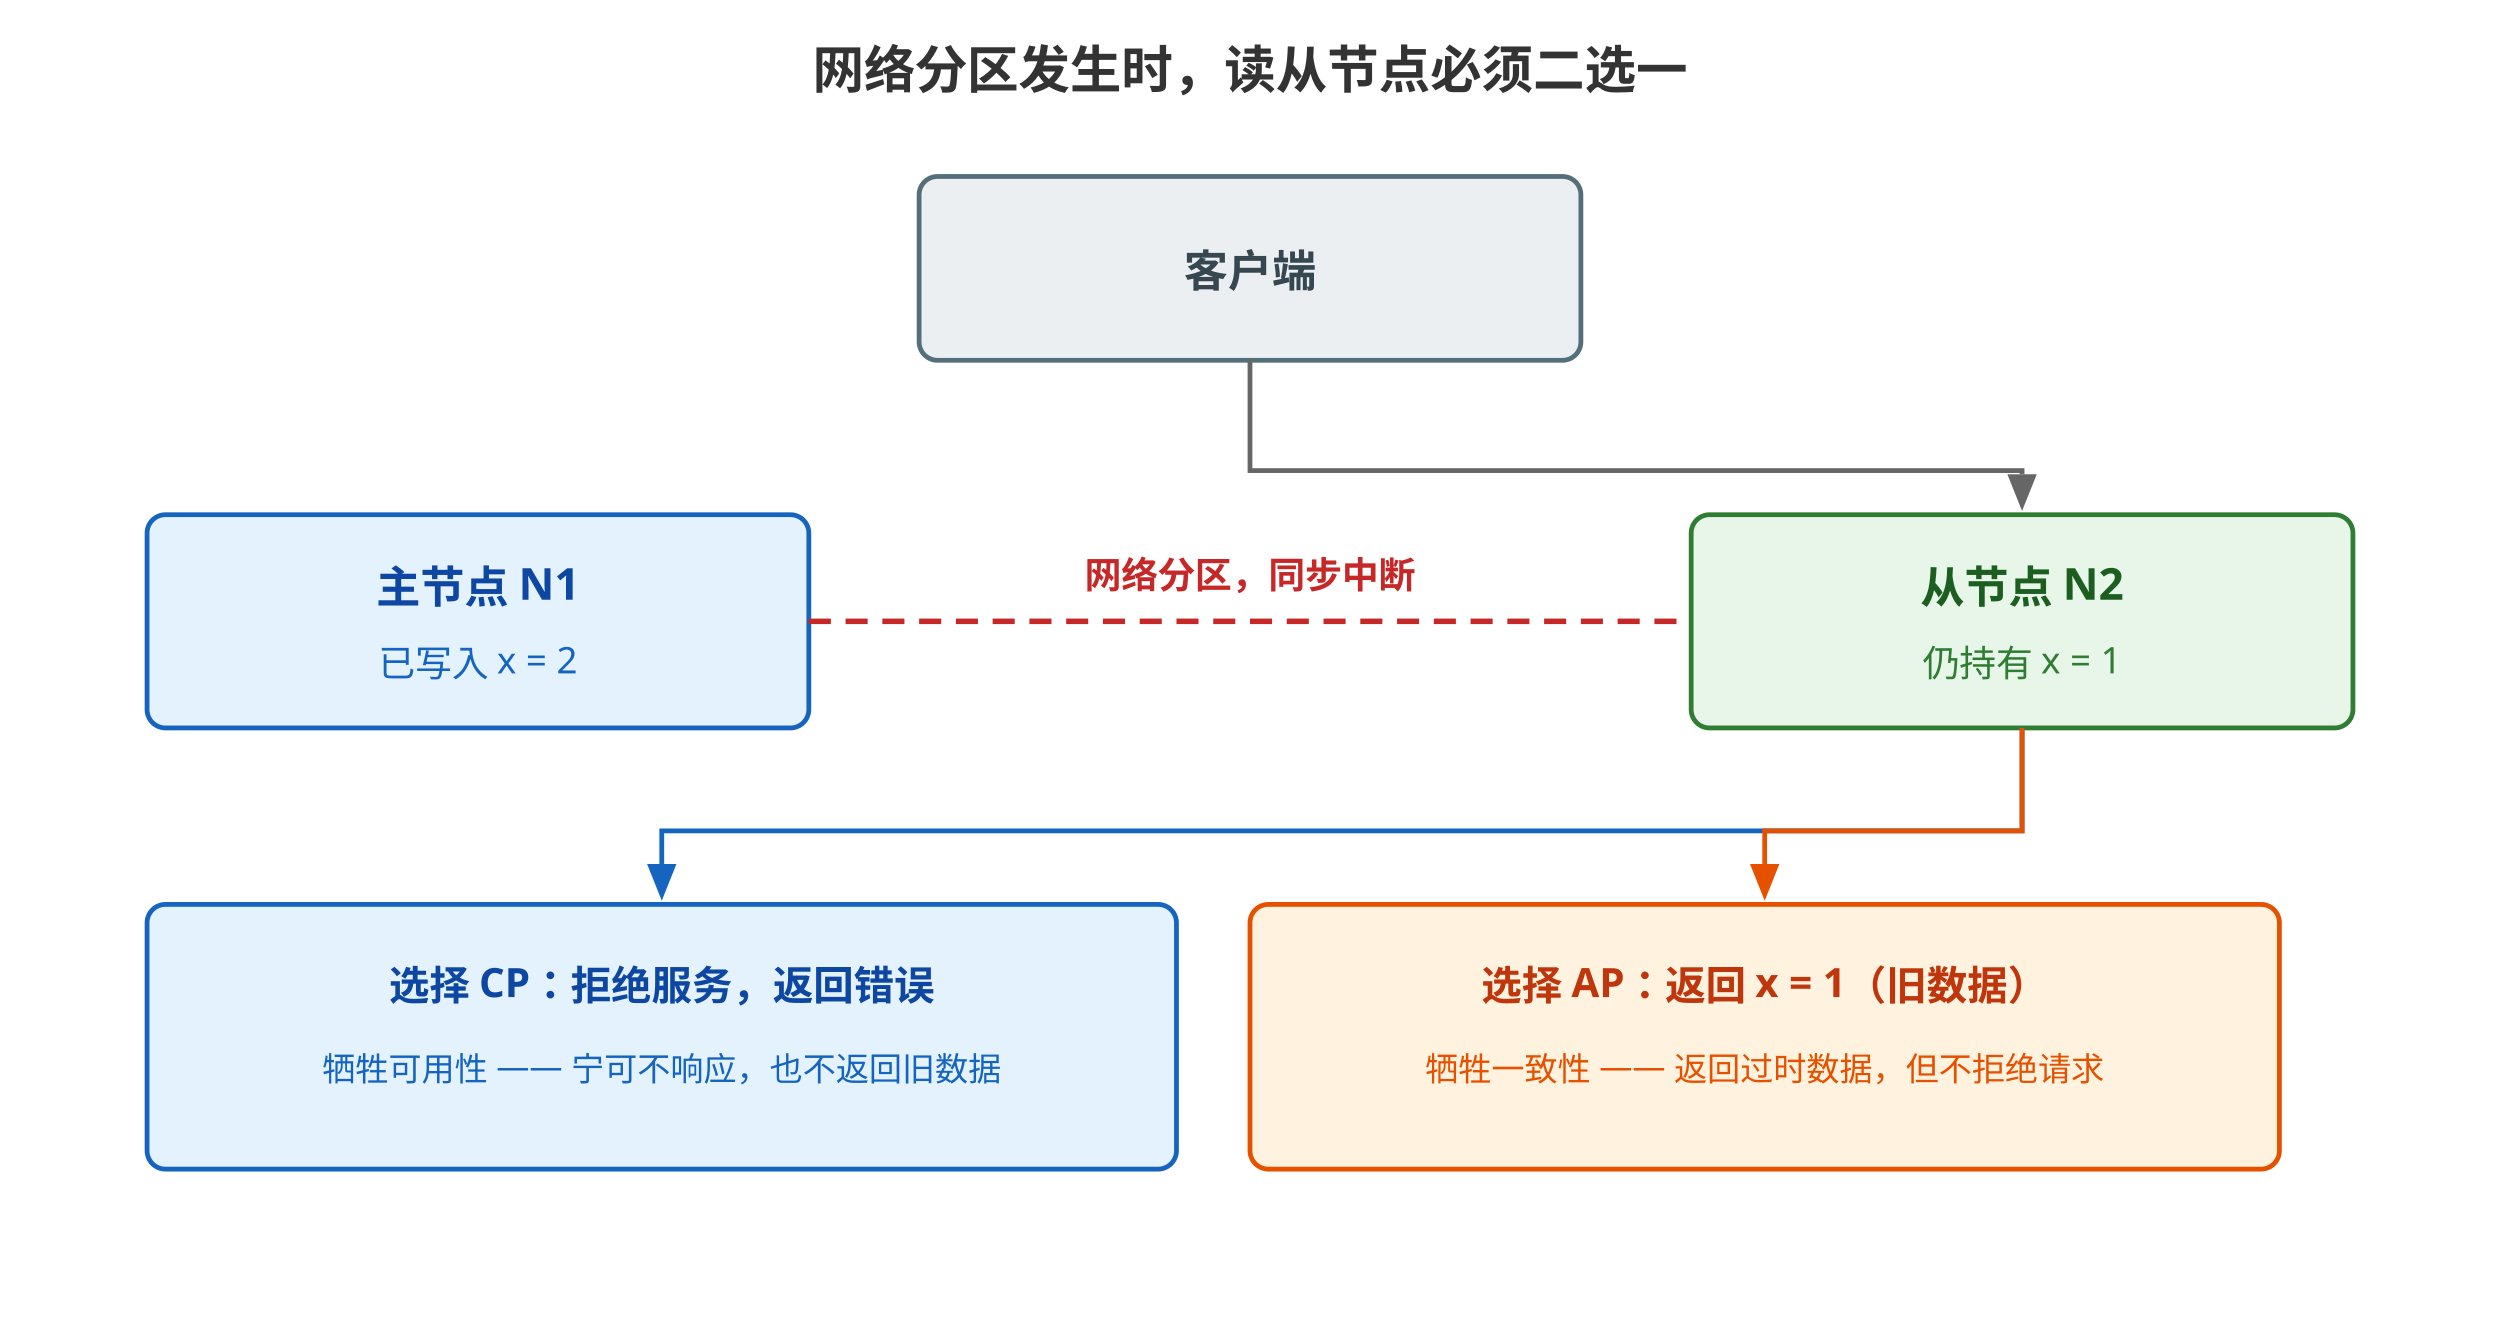
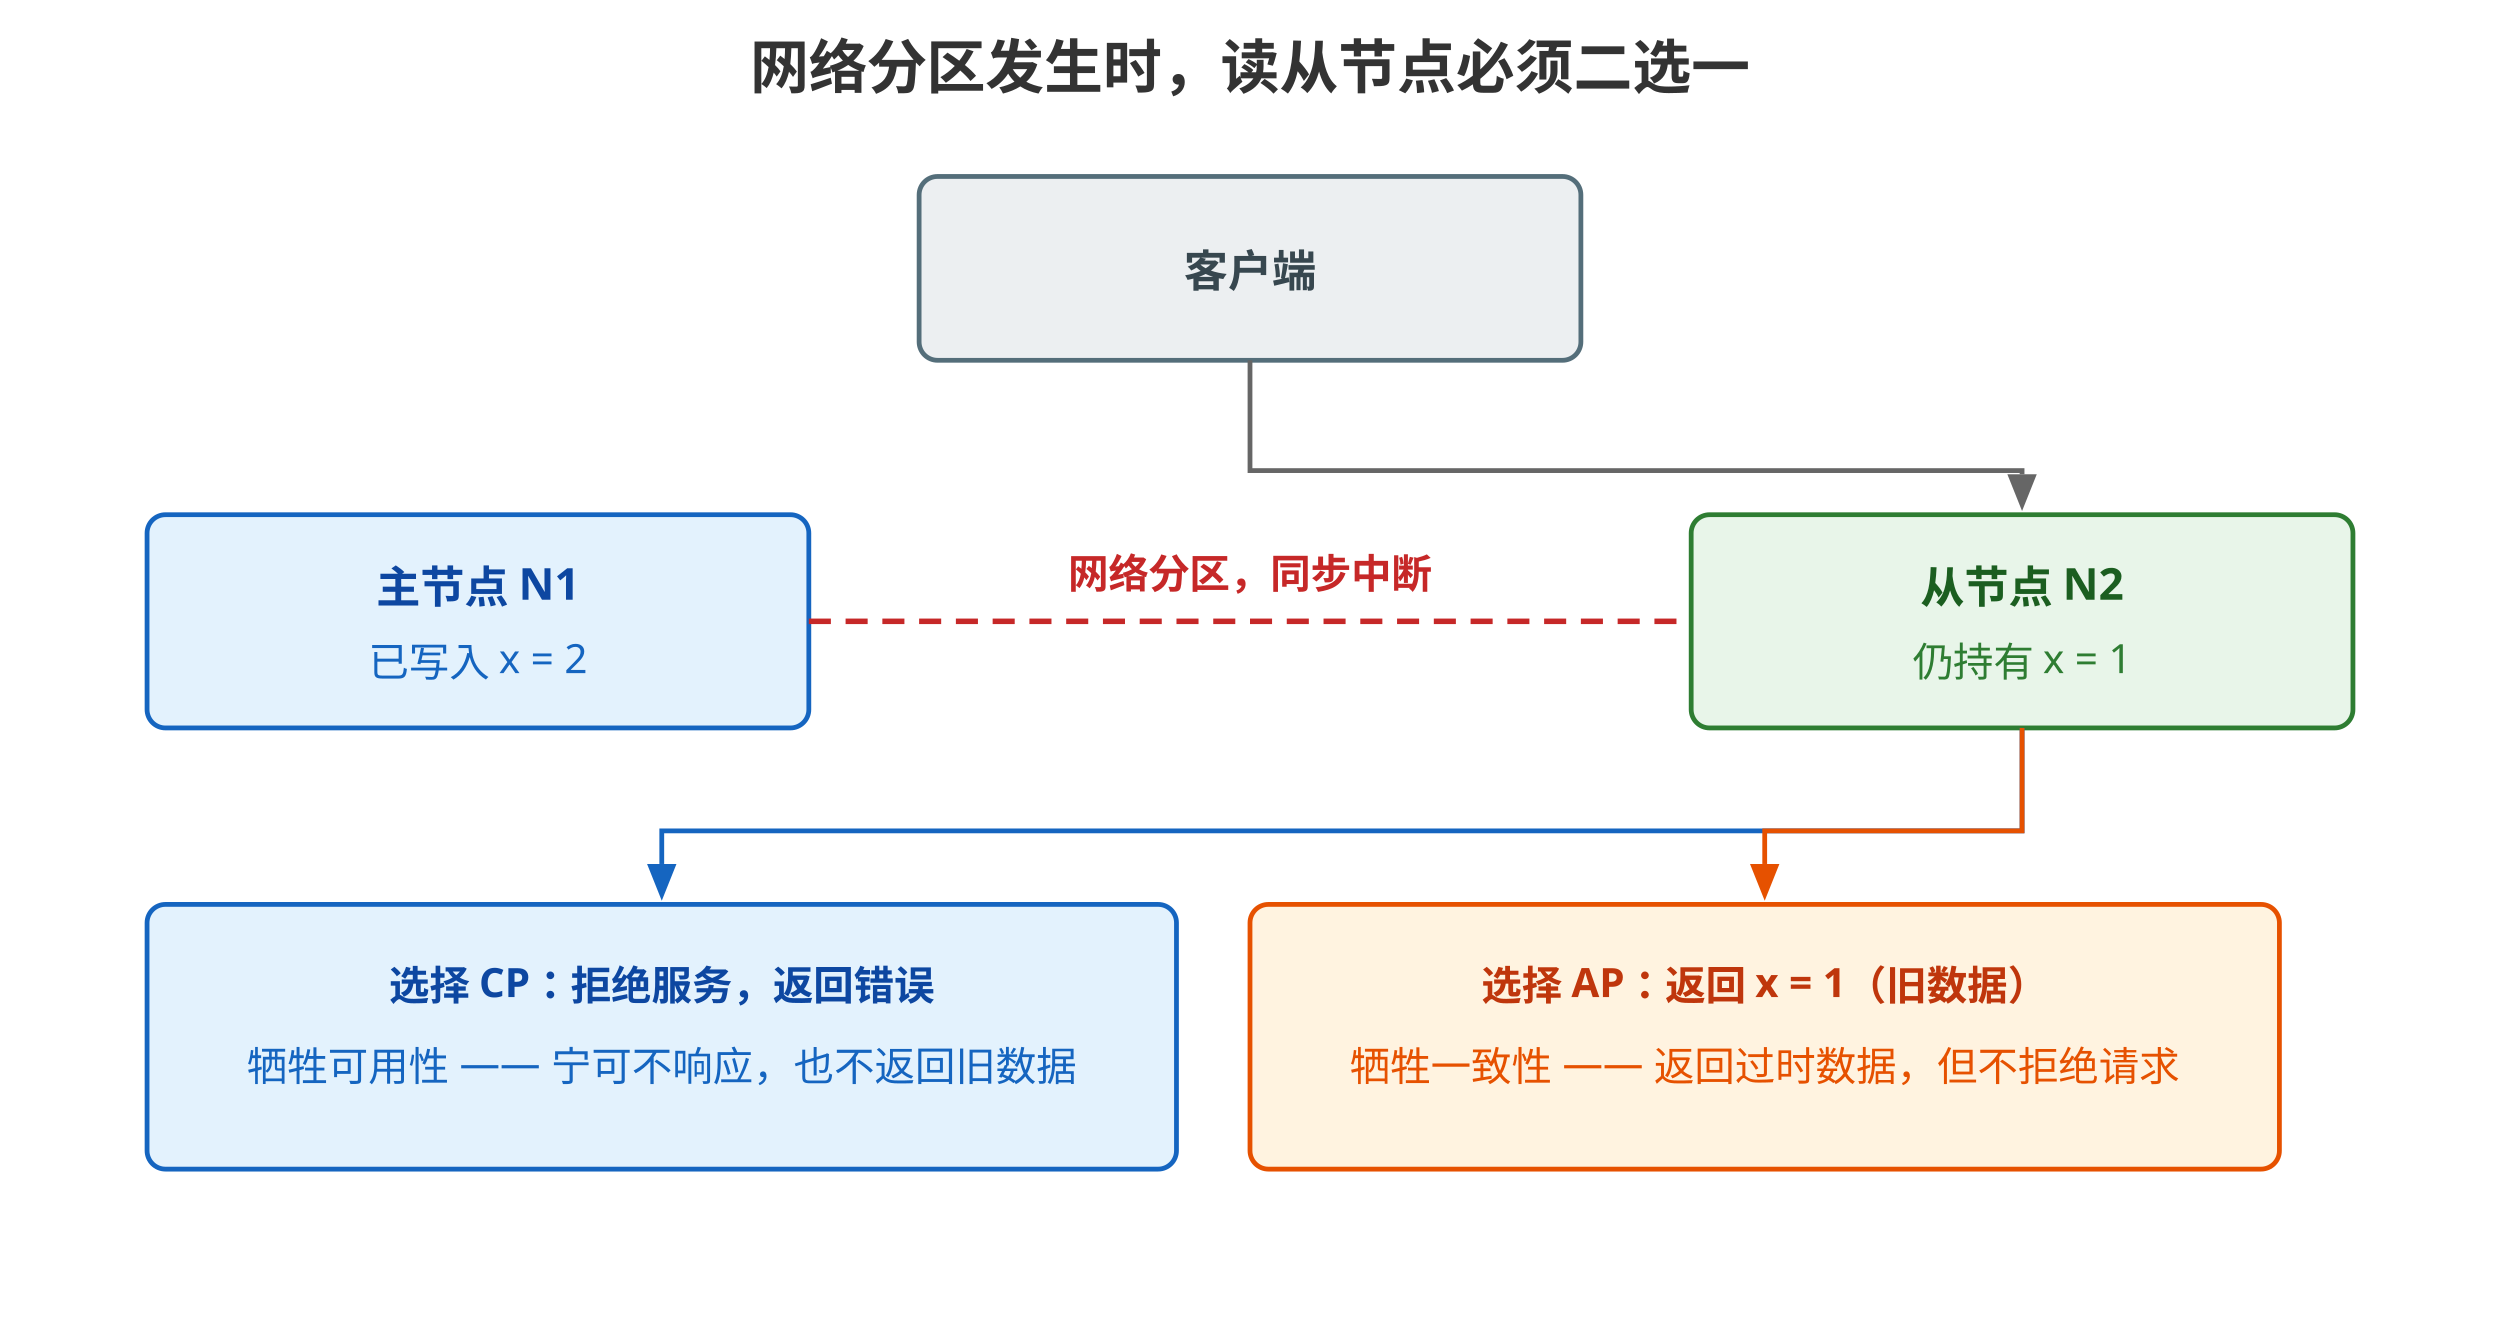
- <svg xmlns="http://www.w3.org/2000/svg" width="680" height="360" viewBox="0 0 680 360" font-family="'Noto Sans SC','PingFang SC','Microsoft YaHei',sans-serif" font-size="10">
+ <svg xmlns="http://www.w3.org/2000/svg" width="680" height="360" viewBox="0 0 680 360" font-family="'Noto Sans SC','PingFang SC','Microsoft YaHei',sans-serif" font-size="11">
  <defs>
    <marker id="arGray" markerWidth="10" markerHeight="8" refX="0" refY="4" orient="auto" markerUnits="userSpaceOnUse">
      <path d="M0,0 L10,4 L0,8 Z" fill="#666666" />
    </marker>
    <marker id="arBlue" markerWidth="10" markerHeight="8" refX="0" refY="4" orient="auto" markerUnits="userSpaceOnUse">
      <path d="M0,0 L10,4 L0,8 Z" fill="#1565c0" />
    </marker>
    <marker id="arOrange" markerWidth="10" markerHeight="8" refX="0" refY="4" orient="auto" markerUnits="userSpaceOnUse">
      <path d="M0,0 L10,4 L0,8 Z" fill="#e65100" />
    </marker>
  </defs>
-   <text x="340" y="24" text-anchor="middle" font-size="14" font-weight="bold" fill="#333333">网络分区发生时，读从节点必须二选一</text>
+   <text x="340" y="24" text-anchor="middle" font-size="16" font-weight="bold" fill="#333333">网络分区发生时，读从节点必须二选一</text>
  <g transform="translate(250,48)">
    <rect x="0" y="0" width="180" height="50" rx="5" fill="#eceff1" stroke="#546e7a" stroke-width="1.3" />
    <text x="90" y="30" text-anchor="middle" font-size="12" font-weight="bold" fill="#37474f">客户端</text>
  </g>
  <g transform="translate(40,140)">
    <rect x="0" y="0" width="180" height="58" rx="5" fill="#e3f2fd" stroke="#1565c0" stroke-width="1.3" />
    <text x="90" y="24" text-anchor="middle" font-size="12" font-weight="bold" fill="#0d47a1">主节点 N1</text>
-     <text x="90" y="44" text-anchor="middle" font-size="10" fill="#1565c0">已写入 x = 2</text>
+     <text x="90" y="44" text-anchor="middle" font-size="11" fill="#1565c0">已写入 x = 2</text>
  </g>
  <g transform="translate(460,140)">
    <rect x="0" y="0" width="180" height="58" rx="5" fill="#e8f5e9" stroke="#2e7d32" stroke-width="1.3" />
    <text x="90" y="24" text-anchor="middle" font-size="12" font-weight="bold" fill="#1b5e20">从节点 N2</text>
-     <text x="90" y="44" text-anchor="middle" font-size="10" fill="#2e7d32">仍持有 x = 1</text>
+     <text x="90" y="44" text-anchor="middle" font-size="11" fill="#2e7d32">仍持有 x = 1</text>
  </g>
  <line x1="220" y1="169" x2="460" y2="169" stroke="#c62828" stroke-width="1.5" stroke-dasharray="6,4" />
-   <text x="340" y="160" text-anchor="middle" font-size="10" font-weight="bold" fill="#c62828">网络分区，同步中断</text>
+   <text x="340" y="160" text-anchor="middle" font-size="11" font-weight="bold" fill="#c62828">网络分区，同步中断</text>
  <path d="M340,98 L340,128 L550,128 L550,129" fill="none" stroke="#666666" stroke-width="1.3" marker-end="url(#arGray)" />
  <path d="M550,198 L550,226 L180,226 L180,235" fill="none" stroke="#1565c0" stroke-width="1.3" marker-end="url(#arBlue)" />
  <path d="M550,198 L550,226 L480,226 L480,235" fill="none" stroke="#e65100" stroke-width="1.3" marker-end="url(#arOrange)" />
  <g transform="translate(40,246)">
    <rect x="0" y="0" width="280" height="72" rx="5" fill="#e3f2fd" stroke="#1565c0" stroke-width="1.3" />
    <text x="140" y="26" text-anchor="middle" font-size="11" font-weight="bold" fill="#0d47a1">选择 CP：拒绝服务，返回错误</text>
-     <text x="140" y="48" text-anchor="middle" font-size="9" fill="#1565c0">牺牲可用性 —— 宁可不响应，也不返回旧数据</text>
+     <text x="140" y="48" text-anchor="middle" font-size="11" fill="#1565c0">牺牲可用性 —— 宁可不响应，也不返回旧数据</text>
  </g>
  <g transform="translate(340,246)">
    <rect x="0" y="0" width="280" height="72" rx="5" fill="#fff3e0" stroke="#e65100" stroke-width="1.3" />
    <text x="140" y="26" text-anchor="middle" font-size="11" font-weight="bold" fill="#bf360c">选择 AP：返回 x = 1（旧数据）</text>
-     <text x="140" y="48" text-anchor="middle" font-size="9" fill="#e65100">牺牲一致性 —— 返回过时数据，但不拒绝请求</text>
+     <text x="140" y="48" text-anchor="middle" font-size="11" fill="#e65100">牺牲一致性 —— 返回过时数据，但不拒绝请求</text>
  </g>
</svg>
